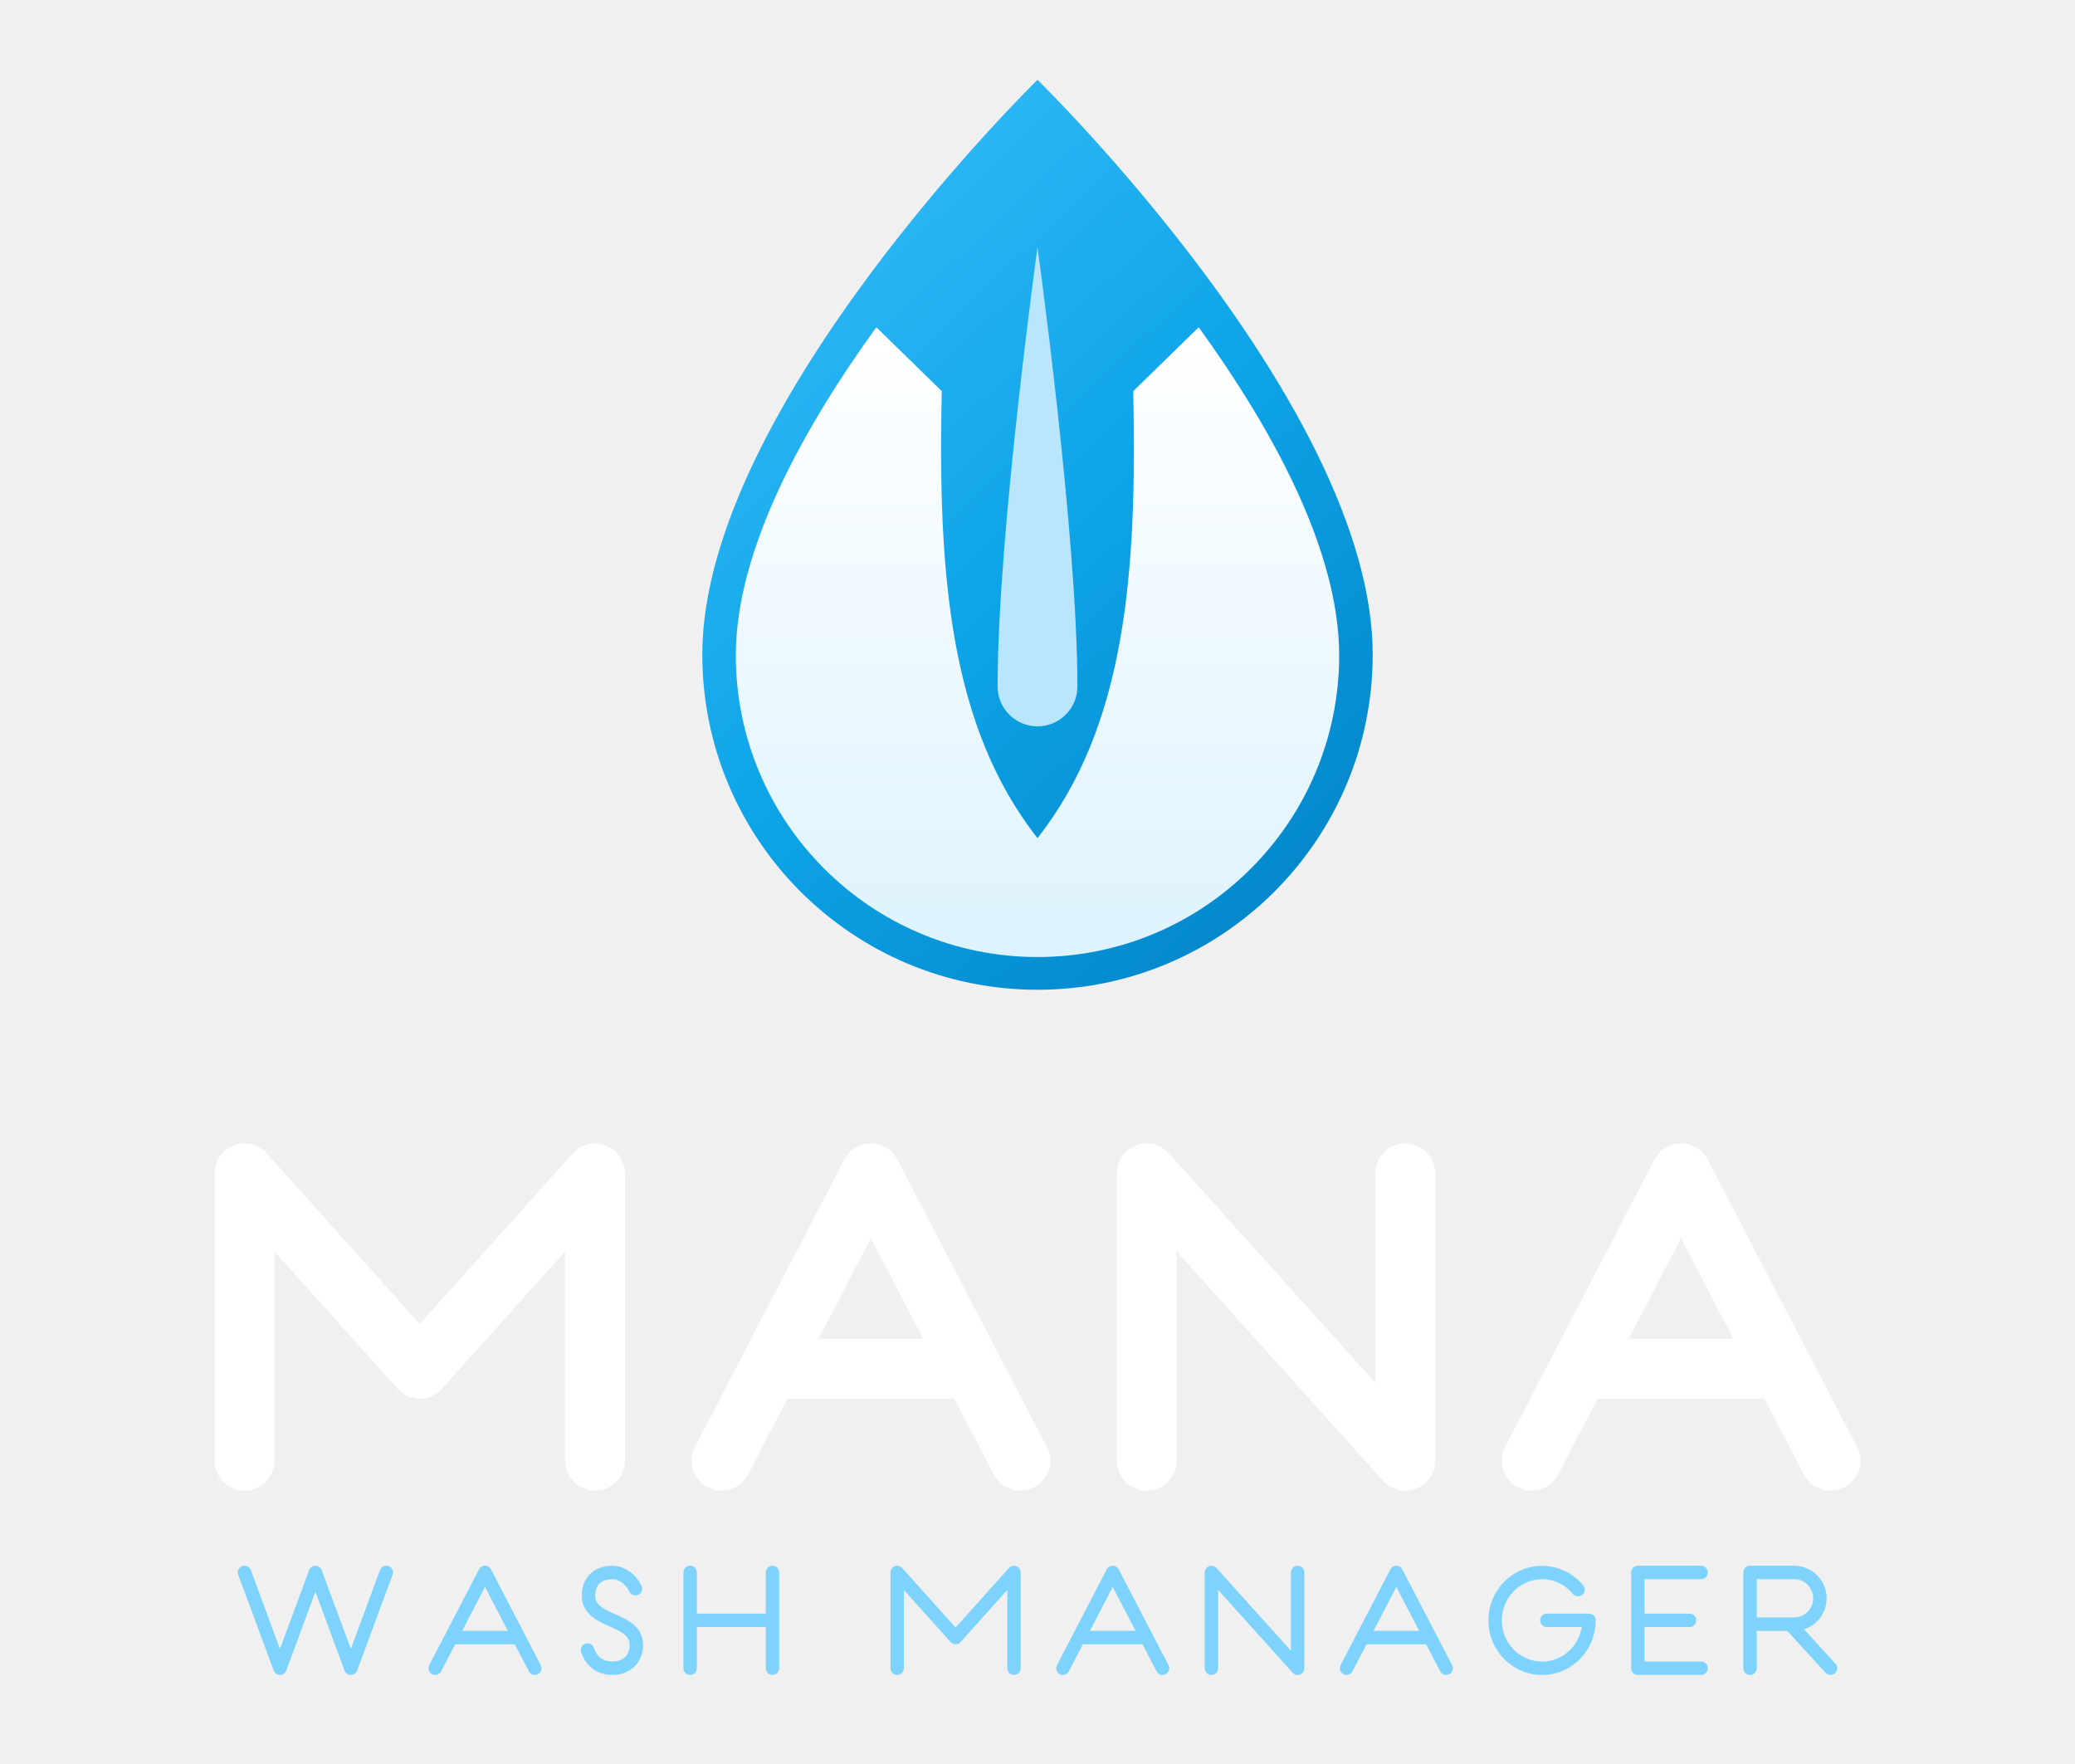
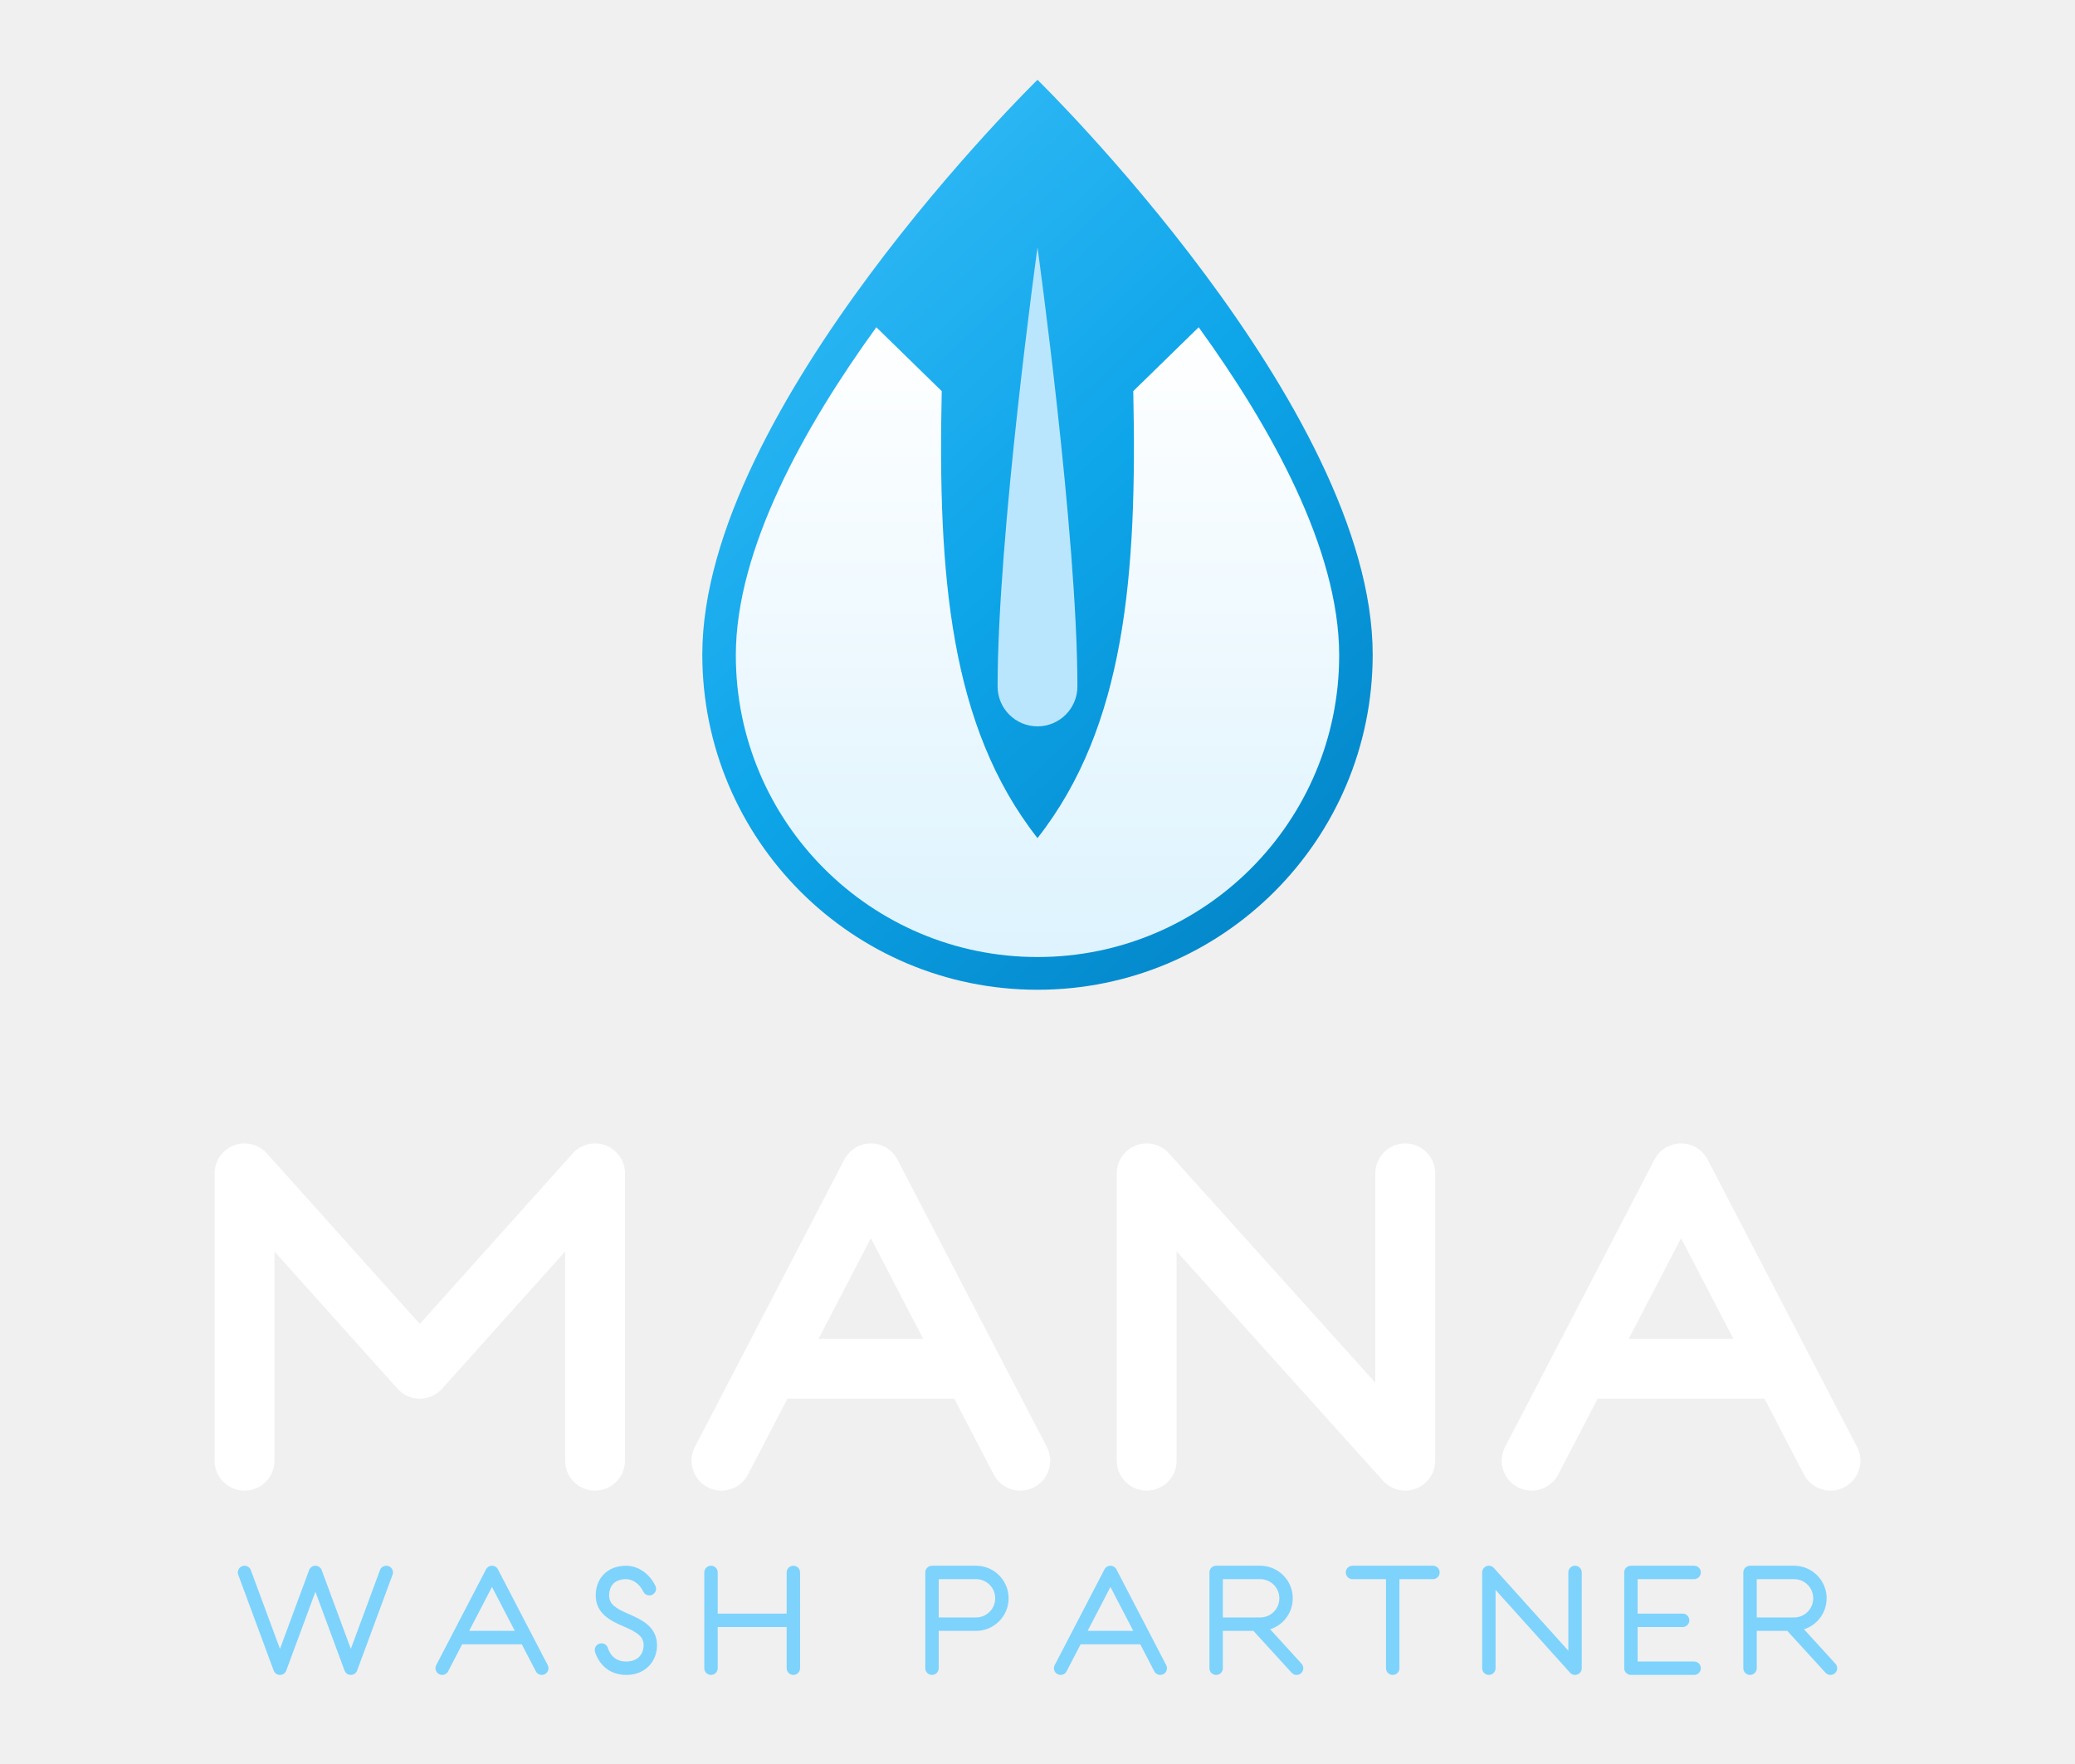
- <svg xmlns="http://www.w3.org/2000/svg" viewBox="0 0 520 442" width="520" height="442" role="img" aria-label="MANA Wash Manager">
+ <svg xmlns="http://www.w3.org/2000/svg" viewBox="0 0 520 442" width="520" height="442" role="img" aria-label="Mana Wash Partner">
  <defs>
    <linearGradient id="sd-drop" x1="0.15" y1="0" x2="0.85" y2="1">
      <stop offset="0" stop-color="#38BDF8" />
      <stop offset="0.5" stop-color="#0EA5E9" />
      <stop offset="1" stop-color="#0284C7" />
    </linearGradient>
    <linearGradient id="sd-shell" x1="0" y1="0" x2="0" y2="1">
      <stop offset="0" stop-color="#FFFFFF" />
      <stop offset="1" stop-color="#DDF3FE" />
    </linearGradient>
    <linearGradient id="sd-core" x1="0" y1="0" x2="0" y2="1">
      <stop offset="0" stop-color="#BAE6FD" />
      <stop offset="1" stop-color="#BAE6FD" />
    </linearGradient>
  </defs>
  <g transform="translate(132 6)">
    <path d="M128 14C128 14 212 96 212 158A84 84 0 0 1 44 158C44 96 128 14 128 14Z" fill="url(#sd-drop)" />
    <path d="M87.61 76C69.61 100.85 52.4 131.57 52.4 158.2A75.6 75.6 0 0 0 203.6 158.2C203.6 131.57 186.39 100.85 168.39 76L152 92C153 138 150 176 128 204C106 176 103 138 104 92Z" fill="url(#sd-shell)" />
    <path d="M128 56C128 56 118 128 118 166A10 10 0 0 0 138 166C138 128 128 56 128 56Z" fill="url(#sd-core)" />
  </g>
  <g fill="none" stroke="#FFFFFF" stroke-width="20.83" stroke-linecap="round" stroke-linejoin="round">
    <path d="M0 100V0L61 68L122 0V100" transform="translate(61.28 294) scale(0.72)" />
    <path d="M0 100L52 0L104 100M18 68H86" transform="translate(180.8 294) scale(0.72)" />
    <path d="M0 100V0L90 100V0" transform="translate(287.36 294) scale(0.72)" />
    <path d="M0 100L52 0L104 100M18 68H86" transform="translate(383.84 294) scale(0.72)" />
  </g>
  <g fill="none" stroke="#7DD3FC" stroke-width="14" stroke-linecap="round" stroke-linejoin="round">
    <path d="M0 0L37 100L74 0L111 100L148 0" transform="translate(61.28 394) scale(0.24)" />
-     <path d="M0 100L52 0L104 100M18 68H86" transform="translate(109.06 394) scale(0.24)" />
-     <path d="M54 17C48 5 38 0 30 0C13 0 5 11 5 24C5 38 16 44 30 50C44 56 55 62 55 76C55 89 46 100 30 100C17 100 8 93 4 81" transform="translate(146.28 394) scale(0.24)" />
-     <path d="M0 0V100M86 0V100M0 50H86" transform="translate(172.95 394) scale(0.24)" />
-     <path d="M0 100V0L61 68L122 0V100" transform="translate(224.83 394) scale(0.24)" />
-     <path d="M0 100L52 0L104 100M18 68H86" transform="translate(266.37 394) scale(0.24)" />
-     <path d="M0 100V0L90 100V0" transform="translate(303.59 394) scale(0.24)" />
-     <path d="M0 100L52 0L104 100M18 68H86" transform="translate(337.45 394) scale(0.24)" />
-     <path d="M86.5 17.9A49 50 0 1 0 98 50H54" transform="translate(374.68 394) scale(0.24)" />
-     <path d="M66 0H0V100H66M0 50H54" transform="translate(410.46 394) scale(0.24)" />
+     <path d="M0 100L52 0L104 100M18 68H86" transform="translate(110.81 394) scale(0.24)" />
+     <path d="M54 17C48 5 38 0 30 0C13 0 5 11 5 24C5 38 16 44 30 50C44 56 55 62 55 76C55 89 46 100 30 100C17 100 8 93 4 81" transform="translate(149.77 394) scale(0.24)" />
+     <path d="M0 0V100M86 0V100M0 50H86" transform="translate(178.18 394) scale(0.24)" />
+     <path d="M0 100V0H46A27 27 0 0 1 46 54H0" transform="translate(233.56 394) scale(0.24)" />
+     <path d="M0 100L52 0L104 100M18 68H86" transform="translate(265.8 394) scale(0.24)" />
+     <path d="M0 100V0H46A27 27 0 0 1 46 54H0M42 54L84 100" transform="translate(304.77 394) scale(0.24)" />
+     <path d="M0 0H84M42 0V100" transform="translate(338.94 394) scale(0.24)" />
+     <path d="M0 100V0L90 100V0" transform="translate(373.11 394) scale(0.24)" />
+     <path d="M66 0H0V100H66M0 50H54" transform="translate(408.71 394) scale(0.24)" />
    <path d="M0 100V0H46A27 27 0 0 1 46 54H0M42 54L84 100" transform="translate(438.56 394) scale(0.24)" />
  </g>
</svg>
